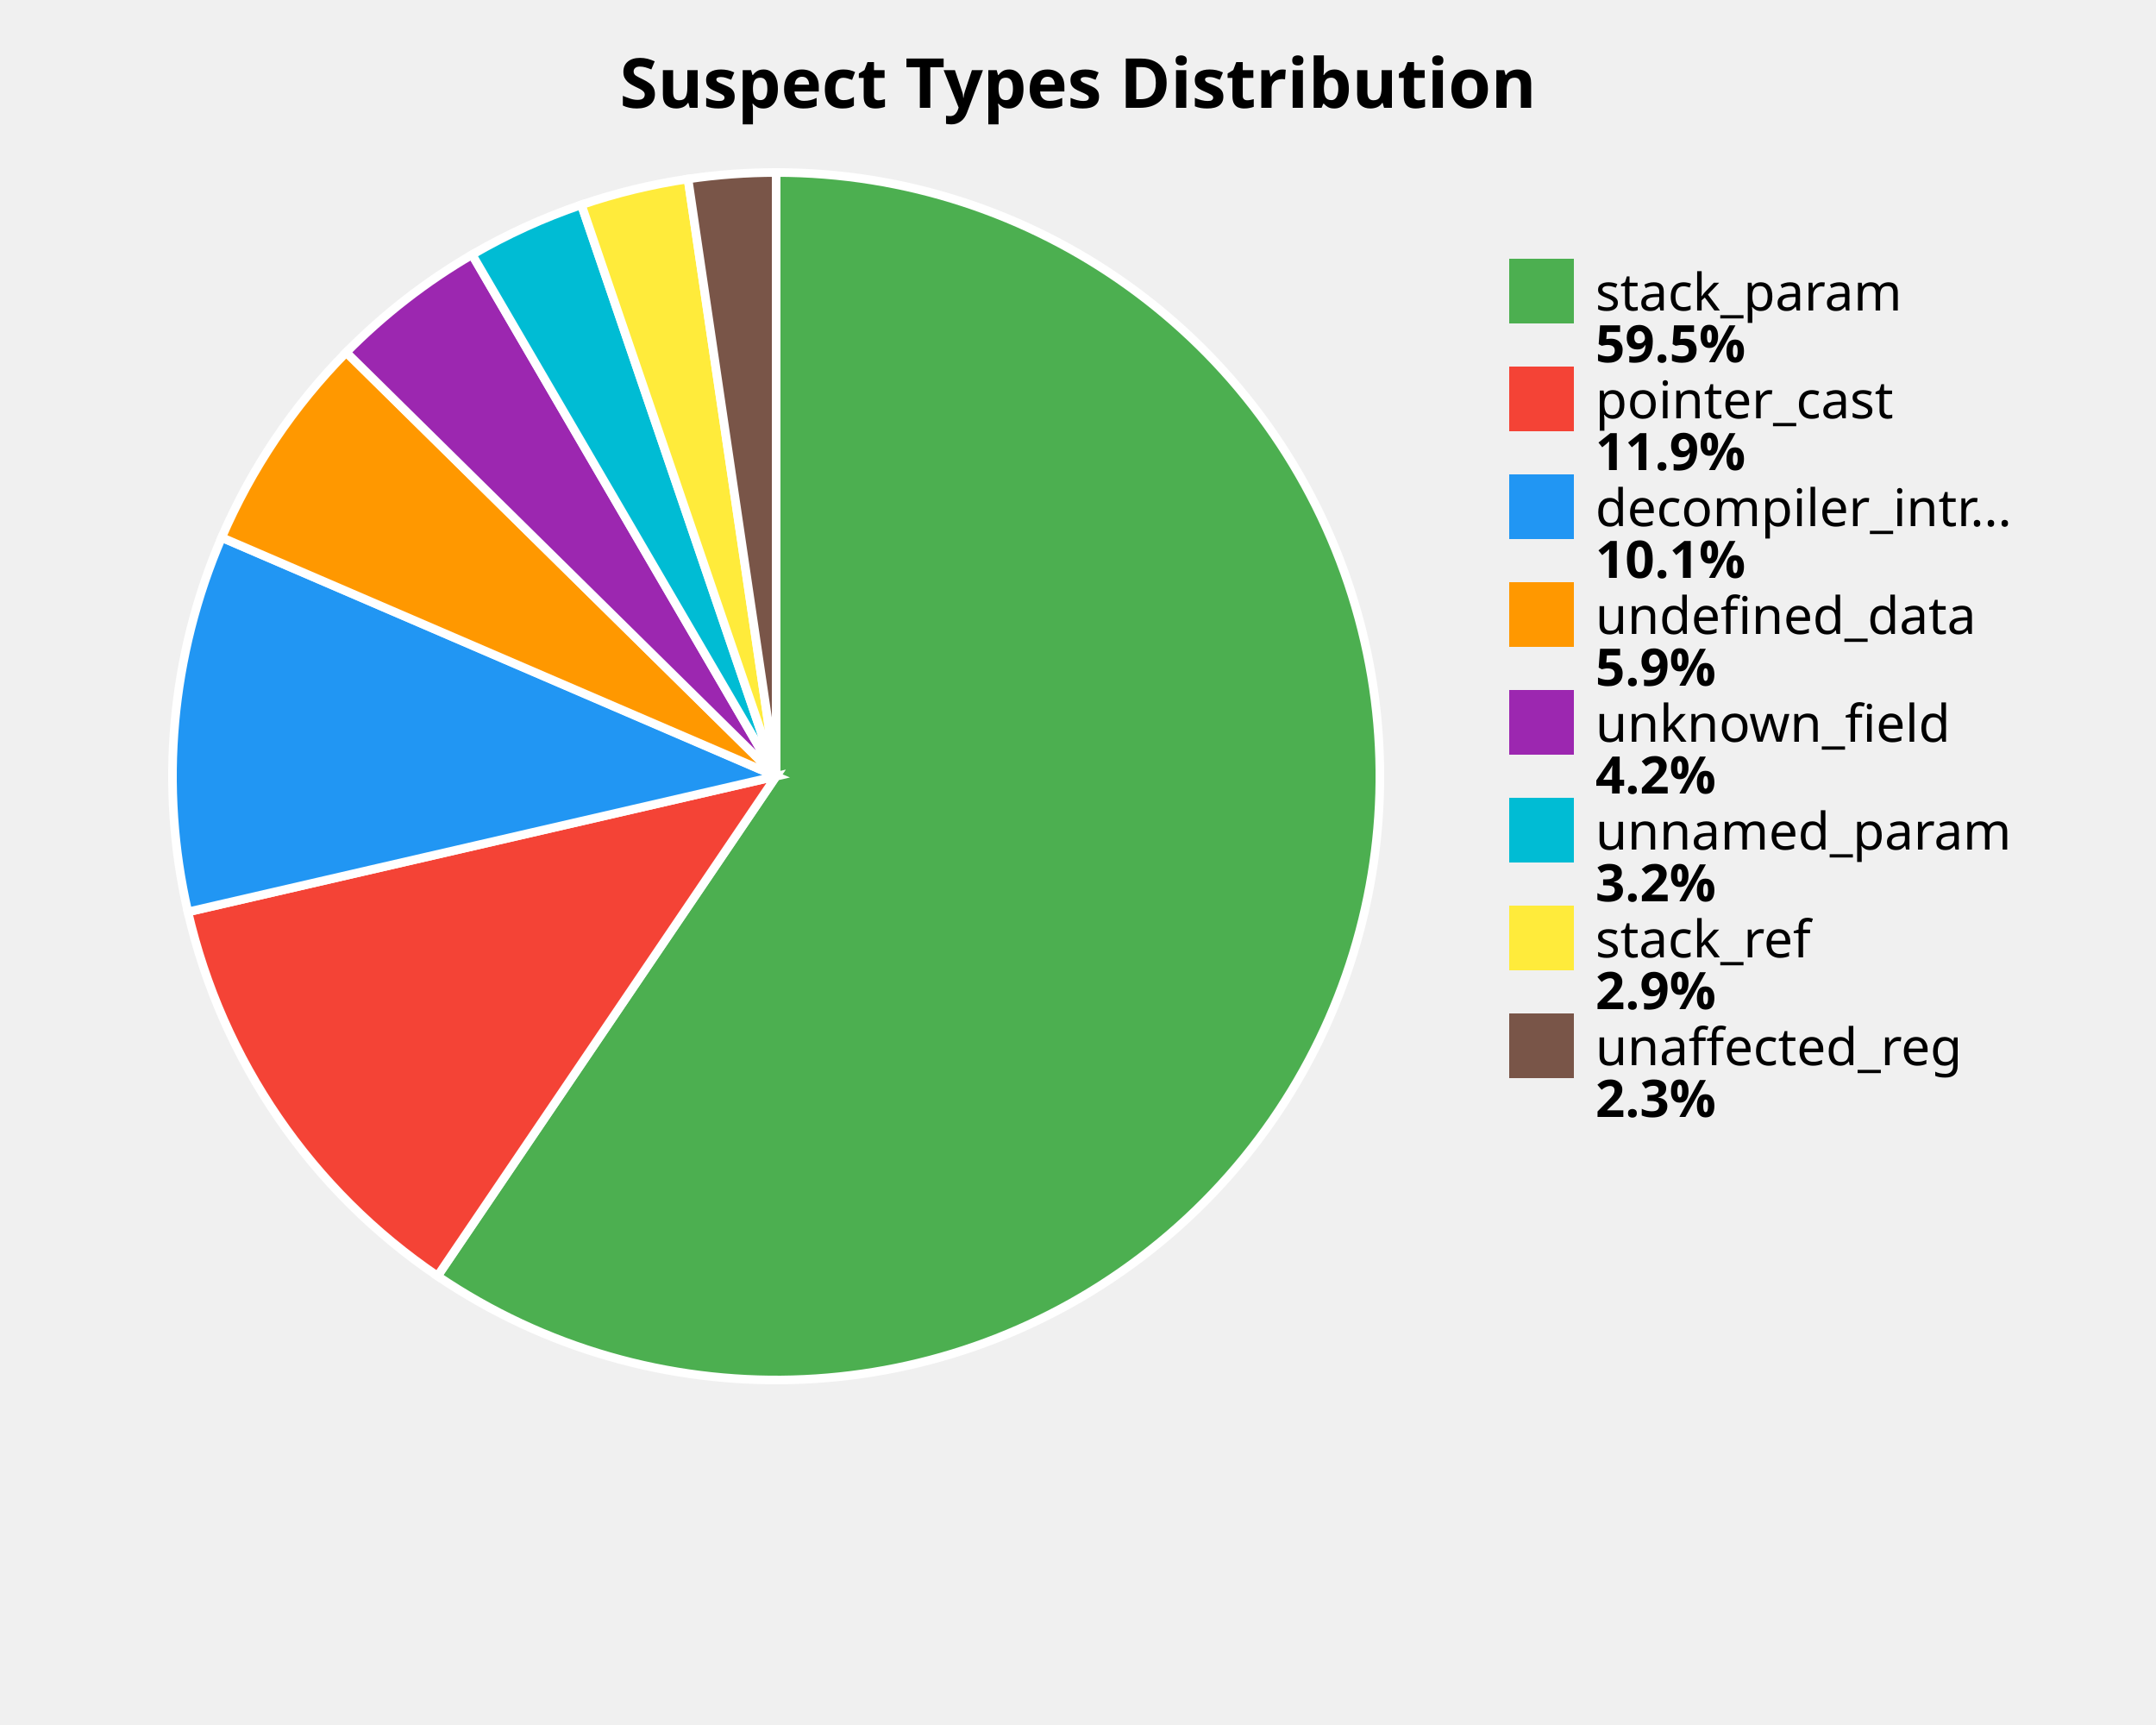
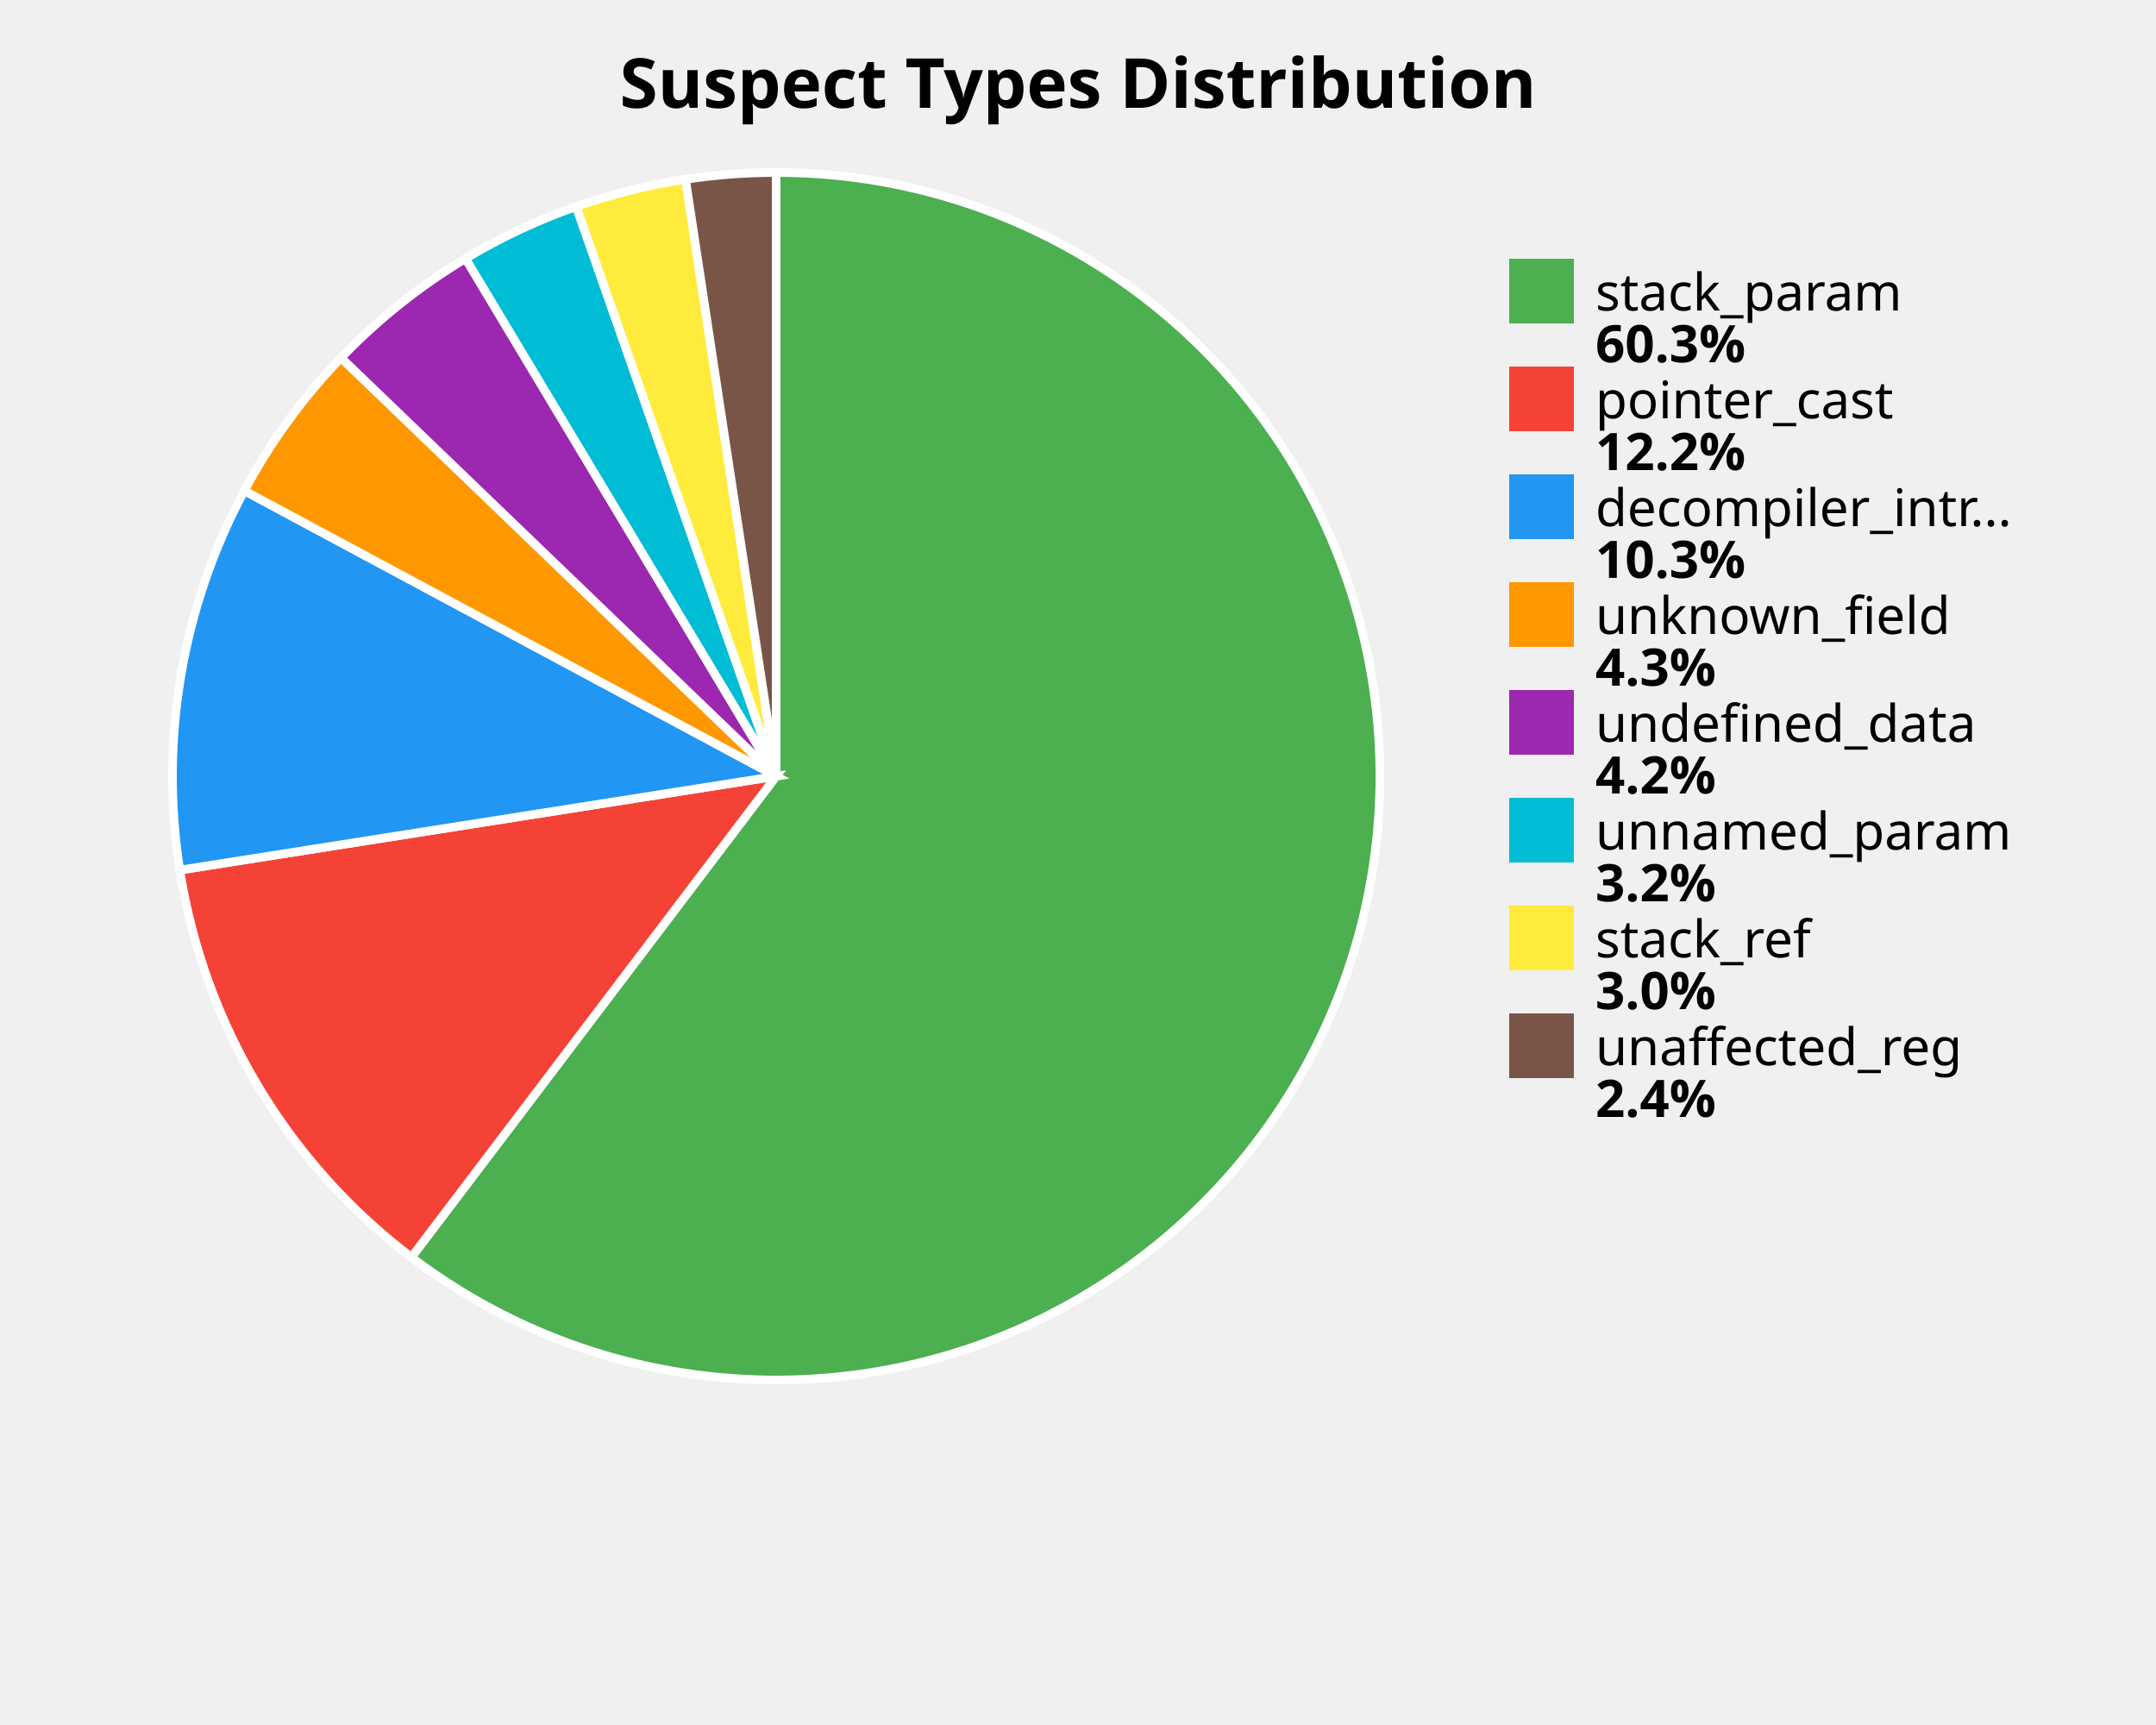
<svg xmlns="http://www.w3.org/2000/svg" width="500" height="400" viewBox="0 0 500 400">
  <style>
    .title { font: bold 16px sans-serif; }
    .label { font: 12px sans-serif; }
    .value { font: bold 12px sans-serif; }
  </style>
  <rect width="100%%" height="100%%" fill="white" />
  <text x="250" y="25" class="title" text-anchor="middle">Suspect Types Distribution</text>
-   <path d="M 180,180 L 180.00,40.00 A 140,140 0 1,1 101.47,295.90 Z" fill="#4CAF50" stroke="white" stroke-width="2" />
-   <path d="M 180,180 L 101.47,295.90 A 140,140 0 0,1 43.58,211.46 Z" fill="#F44336" stroke="white" stroke-width="2" />
-   <path d="M 180,180 L 43.58,211.46 A 140,140 0 0,1 51.41,124.64 Z" fill="#2196F3" stroke="white" stroke-width="2" />
-   <path d="M 180,180 L 51.41,124.64 A 140,140 0 0,1 80.30,81.71 Z" fill="#FF9800" stroke="white" stroke-width="2" />
-   <path d="M 180,180 L 80.30,81.71 A 140,140 0 0,1 109.49,59.05 Z" fill="#9C27B0" stroke="white" stroke-width="2" />
-   <path d="M 180,180 L 109.49,59.05 A 140,140 0 0,1 134.83,47.49 Z" fill="#00BCD4" stroke="white" stroke-width="2" />
-   <path d="M 180,180 L 134.83,47.49 A 140,140 0 0,1 159.56,41.50 Z" fill="#FFEB3B" stroke="white" stroke-width="2" />
-   <path d="M 180,180 L 159.56,41.50 A 140,140 0 0,1 180.00,40.00 Z" fill="#795548" stroke="white" stroke-width="2" />
+   <path d="M 180,180 L 180.00,40.00 A 140,140 0 1,1 95.41,291.55 Z" fill="#4CAF50" stroke="white" stroke-width="2" />
+   <path d="M 180,180 L 95.41,291.55 A 140,140 0 0,1 41.70,201.76 Z" fill="#F44336" stroke="white" stroke-width="2" />
+   <path d="M 180,180 L 41.70,201.76 A 140,140 0 0,1 56.65,113.79 Z" fill="#2196F3" stroke="white" stroke-width="2" />
+   <path d="M 180,180 L 56.65,113.79 A 140,140 0 0,1 79.09,82.96 Z" fill="#FF9800" stroke="white" stroke-width="2" />
+   <path d="M 180,180 L 79.09,82.96 A 140,140 0 0,1 107.97,59.95 Z" fill="#9C27B0" stroke="white" stroke-width="2" />
+   <path d="M 180,180 L 107.97,59.95 A 140,140 0 0,1 133.63,47.90 Z" fill="#00BCD4" stroke="white" stroke-width="2" />
+   <path d="M 180,180 L 133.63,47.90 A 140,140 0 0,1 158.98,41.59 Z" fill="#FFEB3B" stroke="white" stroke-width="2" />
+   <path d="M 180,180 L 158.98,41.59 A 140,140 0 0,1 180.00,40.00 Z" fill="#795548" stroke="white" stroke-width="2" />
  <rect x="350" y="60" width="15" height="15" fill="#4CAF50" />
  <text x="370" y="72" class="label">stack_param</text>
-   <text x="370" y="84" class="value">59.5%</text>
+   <text x="370" y="84" class="value">60.3%</text>
  <rect x="350" y="85" width="15" height="15" fill="#F44336" />
  <text x="370" y="97" class="label">pointer_cast</text>
-   <text x="370" y="109" class="value">11.9%</text>
+   <text x="370" y="109" class="value">12.2%</text>
  <rect x="350" y="110" width="15" height="15" fill="#2196F3" />
  <text x="370" y="122" class="label">decompiler_intr...</text>
-   <text x="370" y="134" class="value">10.1%</text>
+   <text x="370" y="134" class="value">10.3%</text>
  <rect x="350" y="135" width="15" height="15" fill="#FF9800" />
-   <text x="370" y="147" class="label">undefined_data</text>
-   <text x="370" y="159" class="value">5.9%</text>
+   <text x="370" y="147" class="label">unknown_field</text>
+   <text x="370" y="159" class="value">4.3%</text>
  <rect x="350" y="160" width="15" height="15" fill="#9C27B0" />
-   <text x="370" y="172" class="label">unknown_field</text>
+   <text x="370" y="172" class="label">undefined_data</text>
  <text x="370" y="184" class="value">4.2%</text>
  <rect x="350" y="185" width="15" height="15" fill="#00BCD4" />
  <text x="370" y="197" class="label">unnamed_param</text>
  <text x="370" y="209" class="value">3.2%</text>
  <rect x="350" y="210" width="15" height="15" fill="#FFEB3B" />
  <text x="370" y="222" class="label">stack_ref</text>
-   <text x="370" y="234" class="value">2.9%</text>
+   <text x="370" y="234" class="value">3.0%</text>
  <rect x="350" y="235" width="15" height="15" fill="#795548" />
  <text x="370" y="247" class="label">unaffected_reg</text>
-   <text x="370" y="259" class="value">2.3%</text>
+   <text x="370" y="259" class="value">2.4%</text>
</svg>
